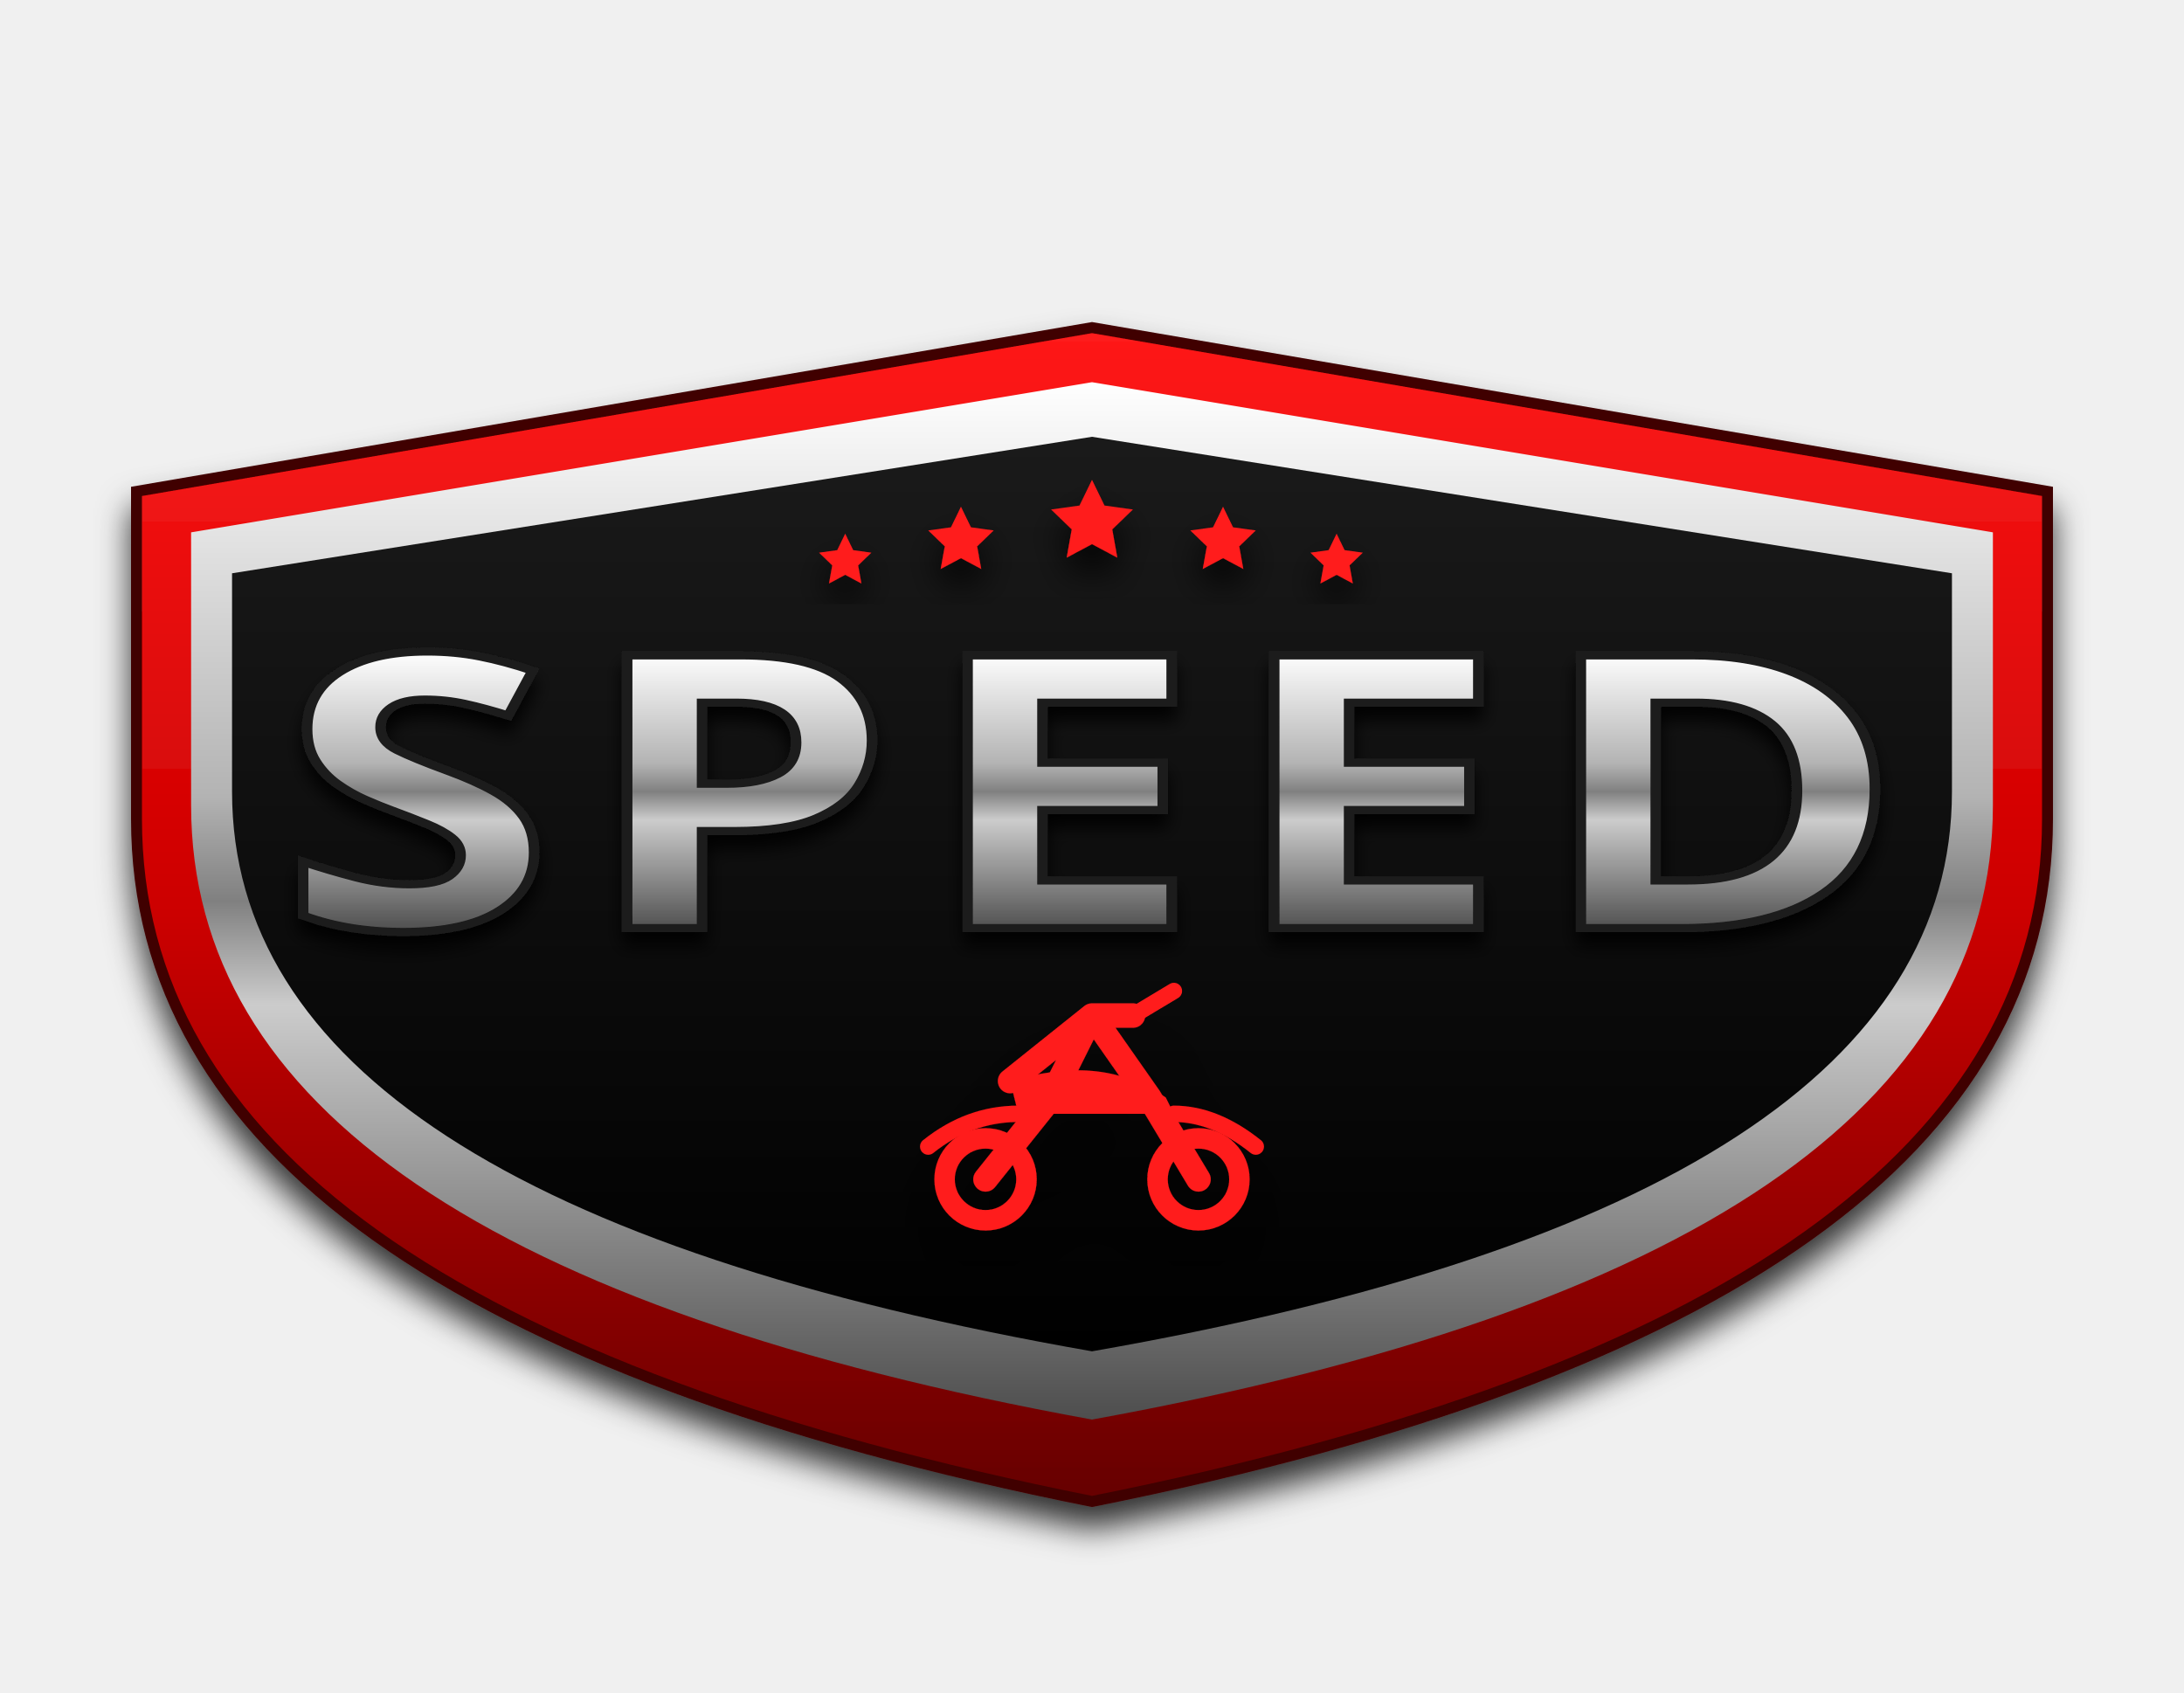
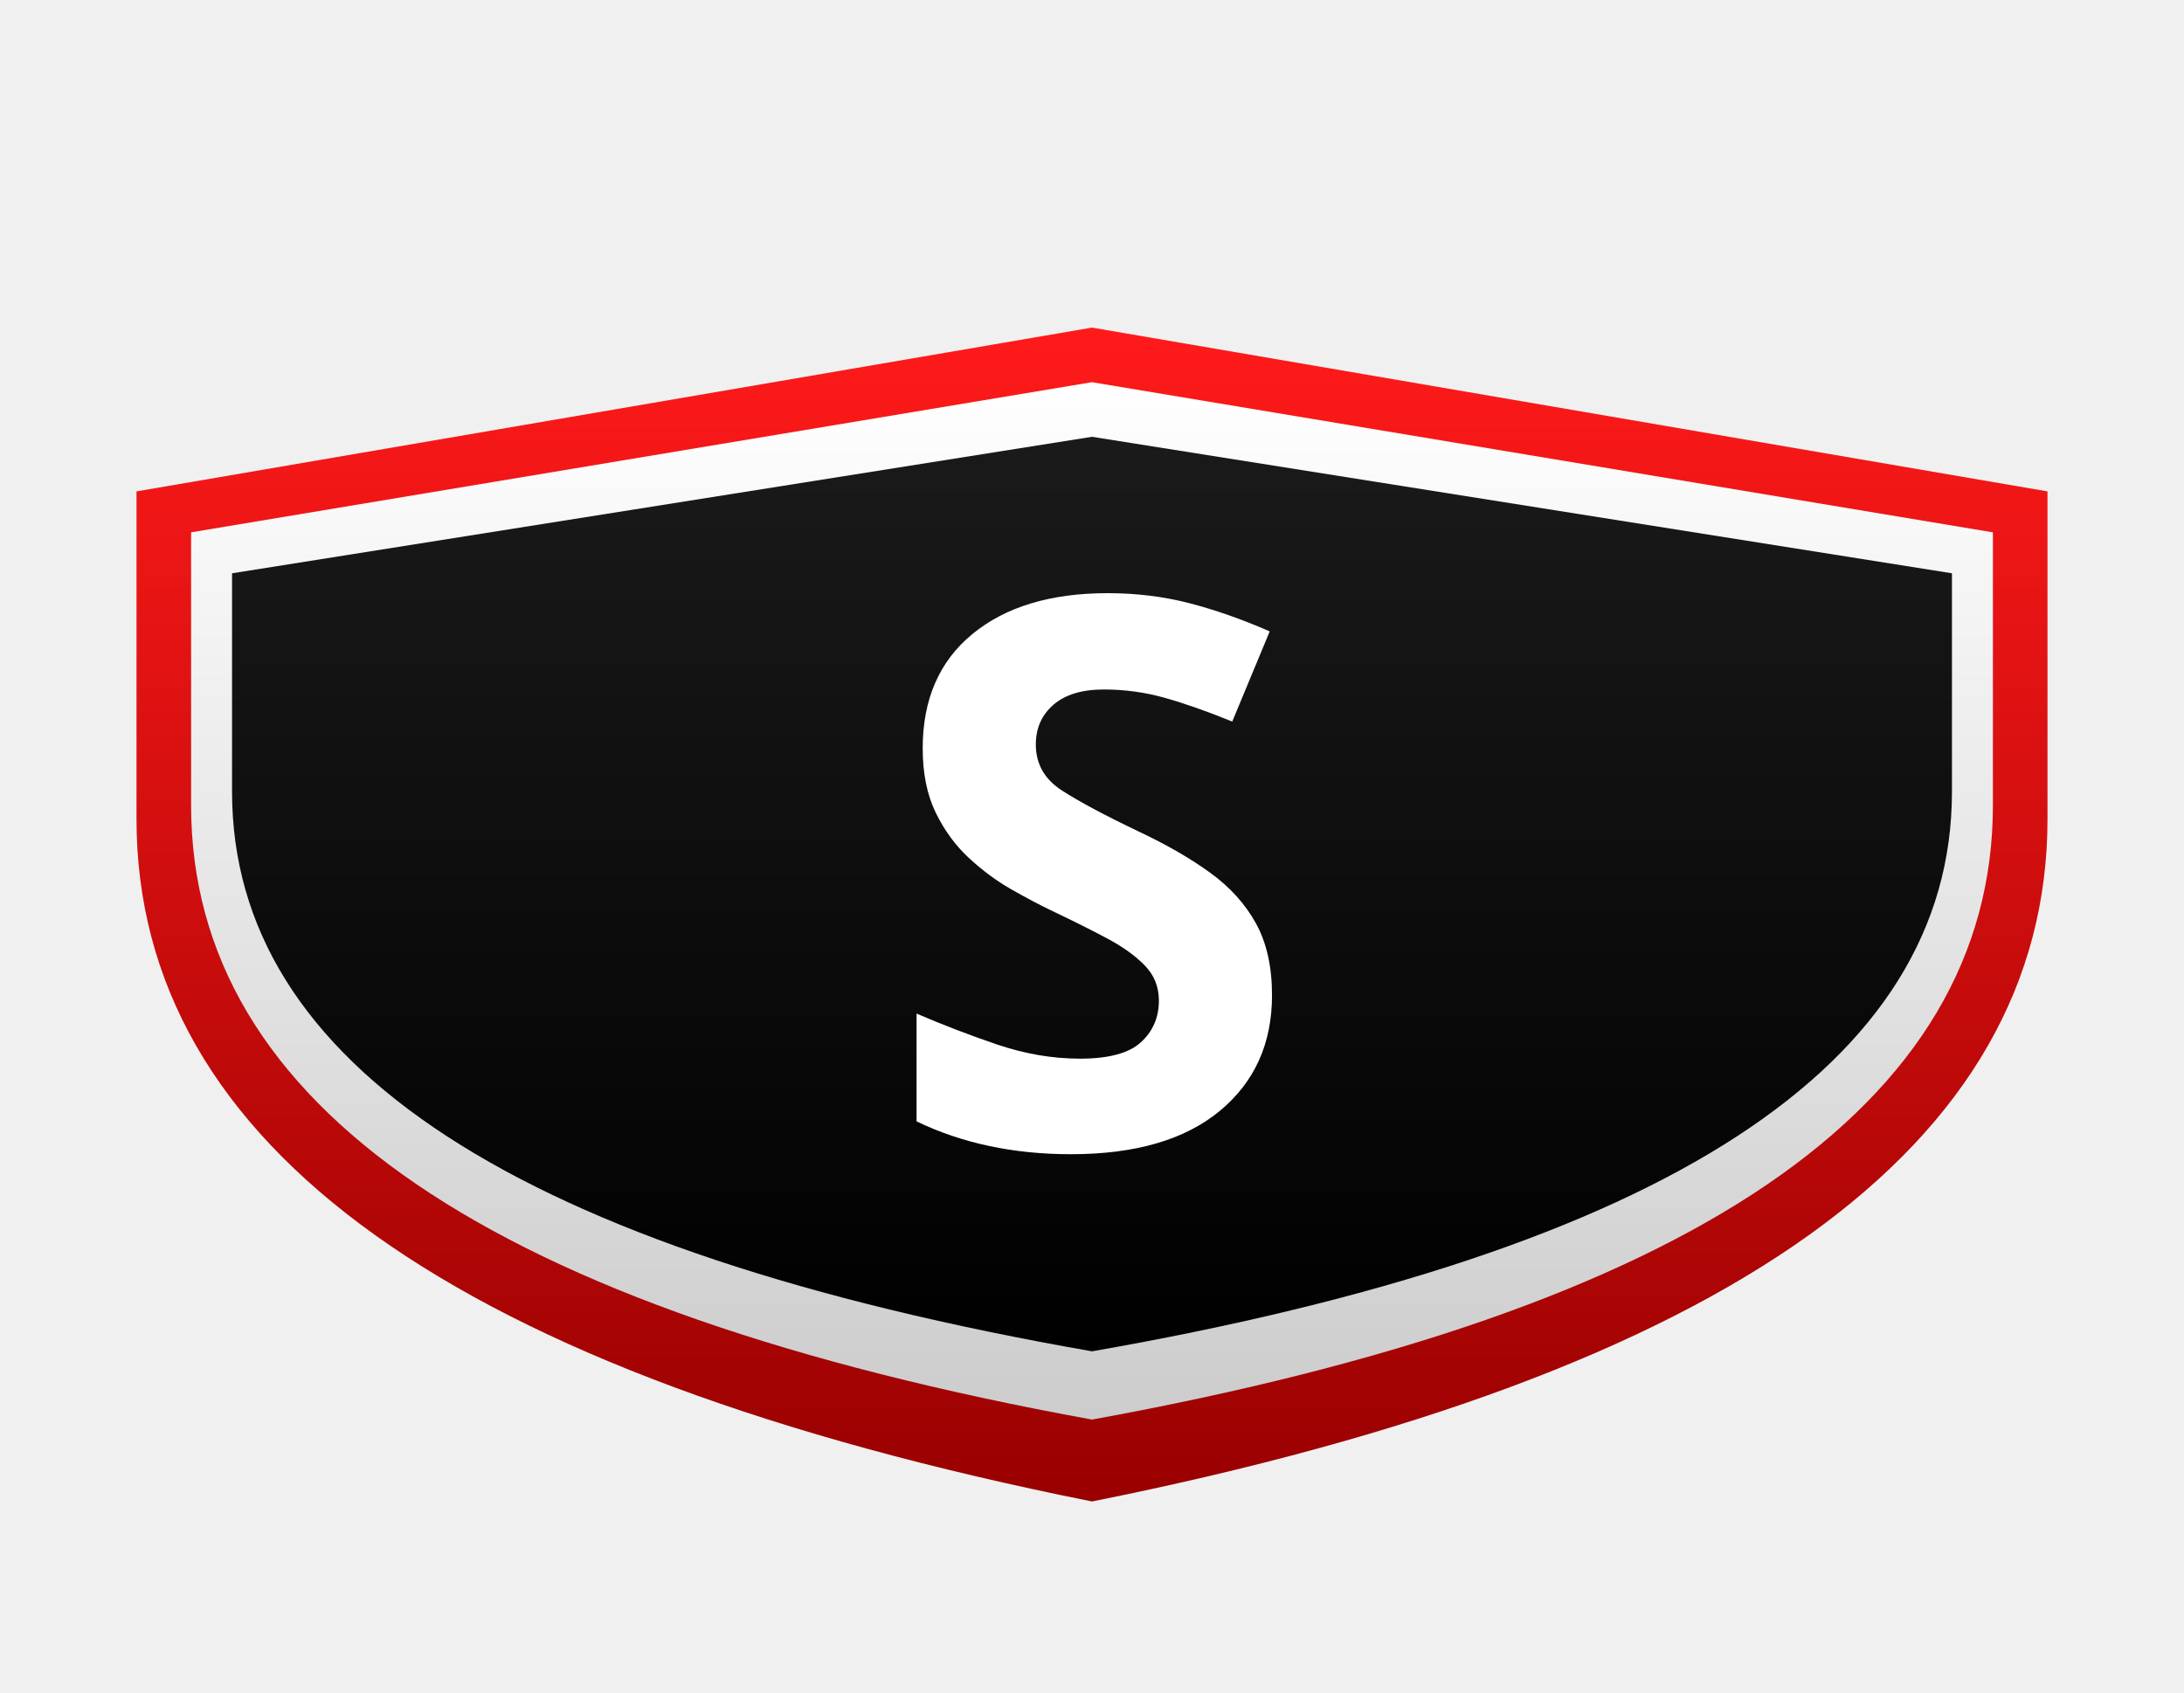
<svg xmlns="http://www.w3.org/2000/svg" viewBox="0 0 800 620">
  <defs>
    <linearGradient id="redGrad" x1="0%" y1="0%" x2="0%" y2="100%">
      <stop offset="0%" stop-color="#ff1a1a" />
-       <stop offset="50%" stop-color="#cc0000" />
-       <stop offset="100%" stop-color="#660000" />
+       <stop offset="100%" stop-color="#990000" />
    </linearGradient>
    <linearGradient id="silverGrad" x1="0%" y1="0%" x2="0%" y2="100%">
      <stop offset="0%" stop-color="#ffffff" />
-       <stop offset="40%" stop-color="#b3b3b3" />
-       <stop offset="50%" stop-color="#808080" />
-       <stop offset="60%" stop-color="#cccccc" />
-       <stop offset="100%" stop-color="#4d4d4d" />
+       <stop offset="100%" stop-color="#cccccc" />
    </linearGradient>
    <linearGradient id="blackGrad" x1="0%" y1="0%" x2="0%" y2="100%">
      <stop offset="0%" stop-color="#1a1a1a" />
      <stop offset="100%" stop-color="#000000" />
    </linearGradient>
-     <filter id="dropShadow" x="-20%" y="-20%" width="140%" height="140%">
-       <feDropShadow dx="0" dy="8" stdDeviation="6" flood-color="#000" flood-opacity="0.8" />
-     </filter>
-     <filter id="textShadow" x="-20%" y="-20%" width="140%" height="140%">
-       <feDropShadow dx="0" dy="5" stdDeviation="3" flood-color="#000" flood-opacity="0.9" />
-     </filter>
  </defs>
-   <path d="M 50 180 L 400 120 L 750 180 L 750 300 Q 750 480 400 550 Q 50 480 50 300 Z" fill="url(#redGrad)" stroke="#400000" stroke-width="4" filter="url(#dropShadow)" />
+   <path d="M 50 180 L 400 120 L 750 180 L 750 300 Q 750 480 400 550 Q 50 480 50 300 Z" fill="url(#redGrad)" />
  <path d="M 70 195 L 400 140 L 730 195 L 730 295 Q 730 460 400 520 Q 70 460 70 295 Z" fill="url(#silverGrad)" />
  <path d="M 85 210 L 400 160 L 715 210 L 715 290 Q 715 440 400 495 Q 85 440 85 290 Z" fill="url(#blackGrad)" />
-   <g fill="#ff1a1a" filter="url(#dropShadow)">
-     <path transform="translate(385, 175) scale(1.25)" d="M12 .587l3.668 7.568 8.332 1.151-6.064 5.828 1.48 8.279-7.416-3.967-7.417 3.967 1.481-8.279-6.064-5.828 8.332-1.151z" />
-     <path transform="translate(340, 185) scale(1)" d="M12 .587l3.668 7.568 8.332 1.151-6.064 5.828 1.48 8.279-7.416-3.967-7.417 3.967 1.481-8.279-6.064-5.828 8.332-1.151z" />
-     <path transform="translate(436, 185) scale(1)" d="M12 .587l3.668 7.568 8.332 1.151-6.064 5.828 1.48 8.279-7.416-3.967-7.417 3.967 1.481-8.279-6.064-5.828 8.332-1.151z" />
-     <path transform="translate(300, 195) scale(0.8)" d="M12 .587l3.668 7.568 8.332 1.151-6.064 5.828 1.48 8.279-7.416-3.967-7.417 3.967 1.481-8.279-6.064-5.828 8.332-1.151z" />
-     <path transform="translate(480, 195) scale(0.8)" d="M12 .587l3.668 7.568 8.332 1.151-6.064 5.828 1.48 8.279-7.416-3.967-7.417 3.967 1.481-8.279-6.064-5.828 8.332-1.151z" />
-   </g>
-   <g transform="translate(400, 340)" filter="url(#textShadow)">
-     <text x="0" y="0" text-anchor="middle" font-family="Arial Black, Impact, sans-serif" font-size="140" font-weight="900" fill="url(#silverGrad)" stroke="#1a1a1a" stroke-width="3" letter-spacing="8" transform="scale(1.3, 1)">SPEED</text>
-   </g>
-   <g transform="translate(325, 360) scale(3)" fill="#ff1a1a" filter="url(#dropShadow)">
-     <circle cx="12" cy="24" r="5" fill="none" stroke="#ff1a1a" stroke-width="2.5" />
-     <circle cx="38" cy="24" r="5" fill="none" stroke="#ff1a1a" stroke-width="2.5" />
-     <path d="M 12 24 L 20 14 L 32 14 L 38 24 M 20 14 L 25 4 L 30 4 M 32 14 L 25 4 L 15 12" stroke="#ff1a1a" stroke-width="3" stroke-linecap="round" stroke-linejoin="round" fill="none" />
-     <path d="M 15 12 C 22 10 28 10 34 14 L 35 16 L 16 16 Z" fill="#ff1a1a" />
-     <path d="M 30 4 L 35 1" stroke="#ff1a1a" stroke-width="2" stroke-linecap="round" />
-     <path d="M 35 16 Q 40 16 45 20" stroke="#ff1a1a" stroke-width="2" fill="none" stroke-linecap="round" />
-     <path d="M 16 16 Q 10 16 5 20" stroke="#ff1a1a" stroke-width="2" fill="none" stroke-linecap="round" />
-   </g>
+   <text x="400" y="420" text-anchor="middle" font-family="Arial Black, sans-serif" font-size="280" font-weight="900" fill="#ffffff">S</text>
</svg>
